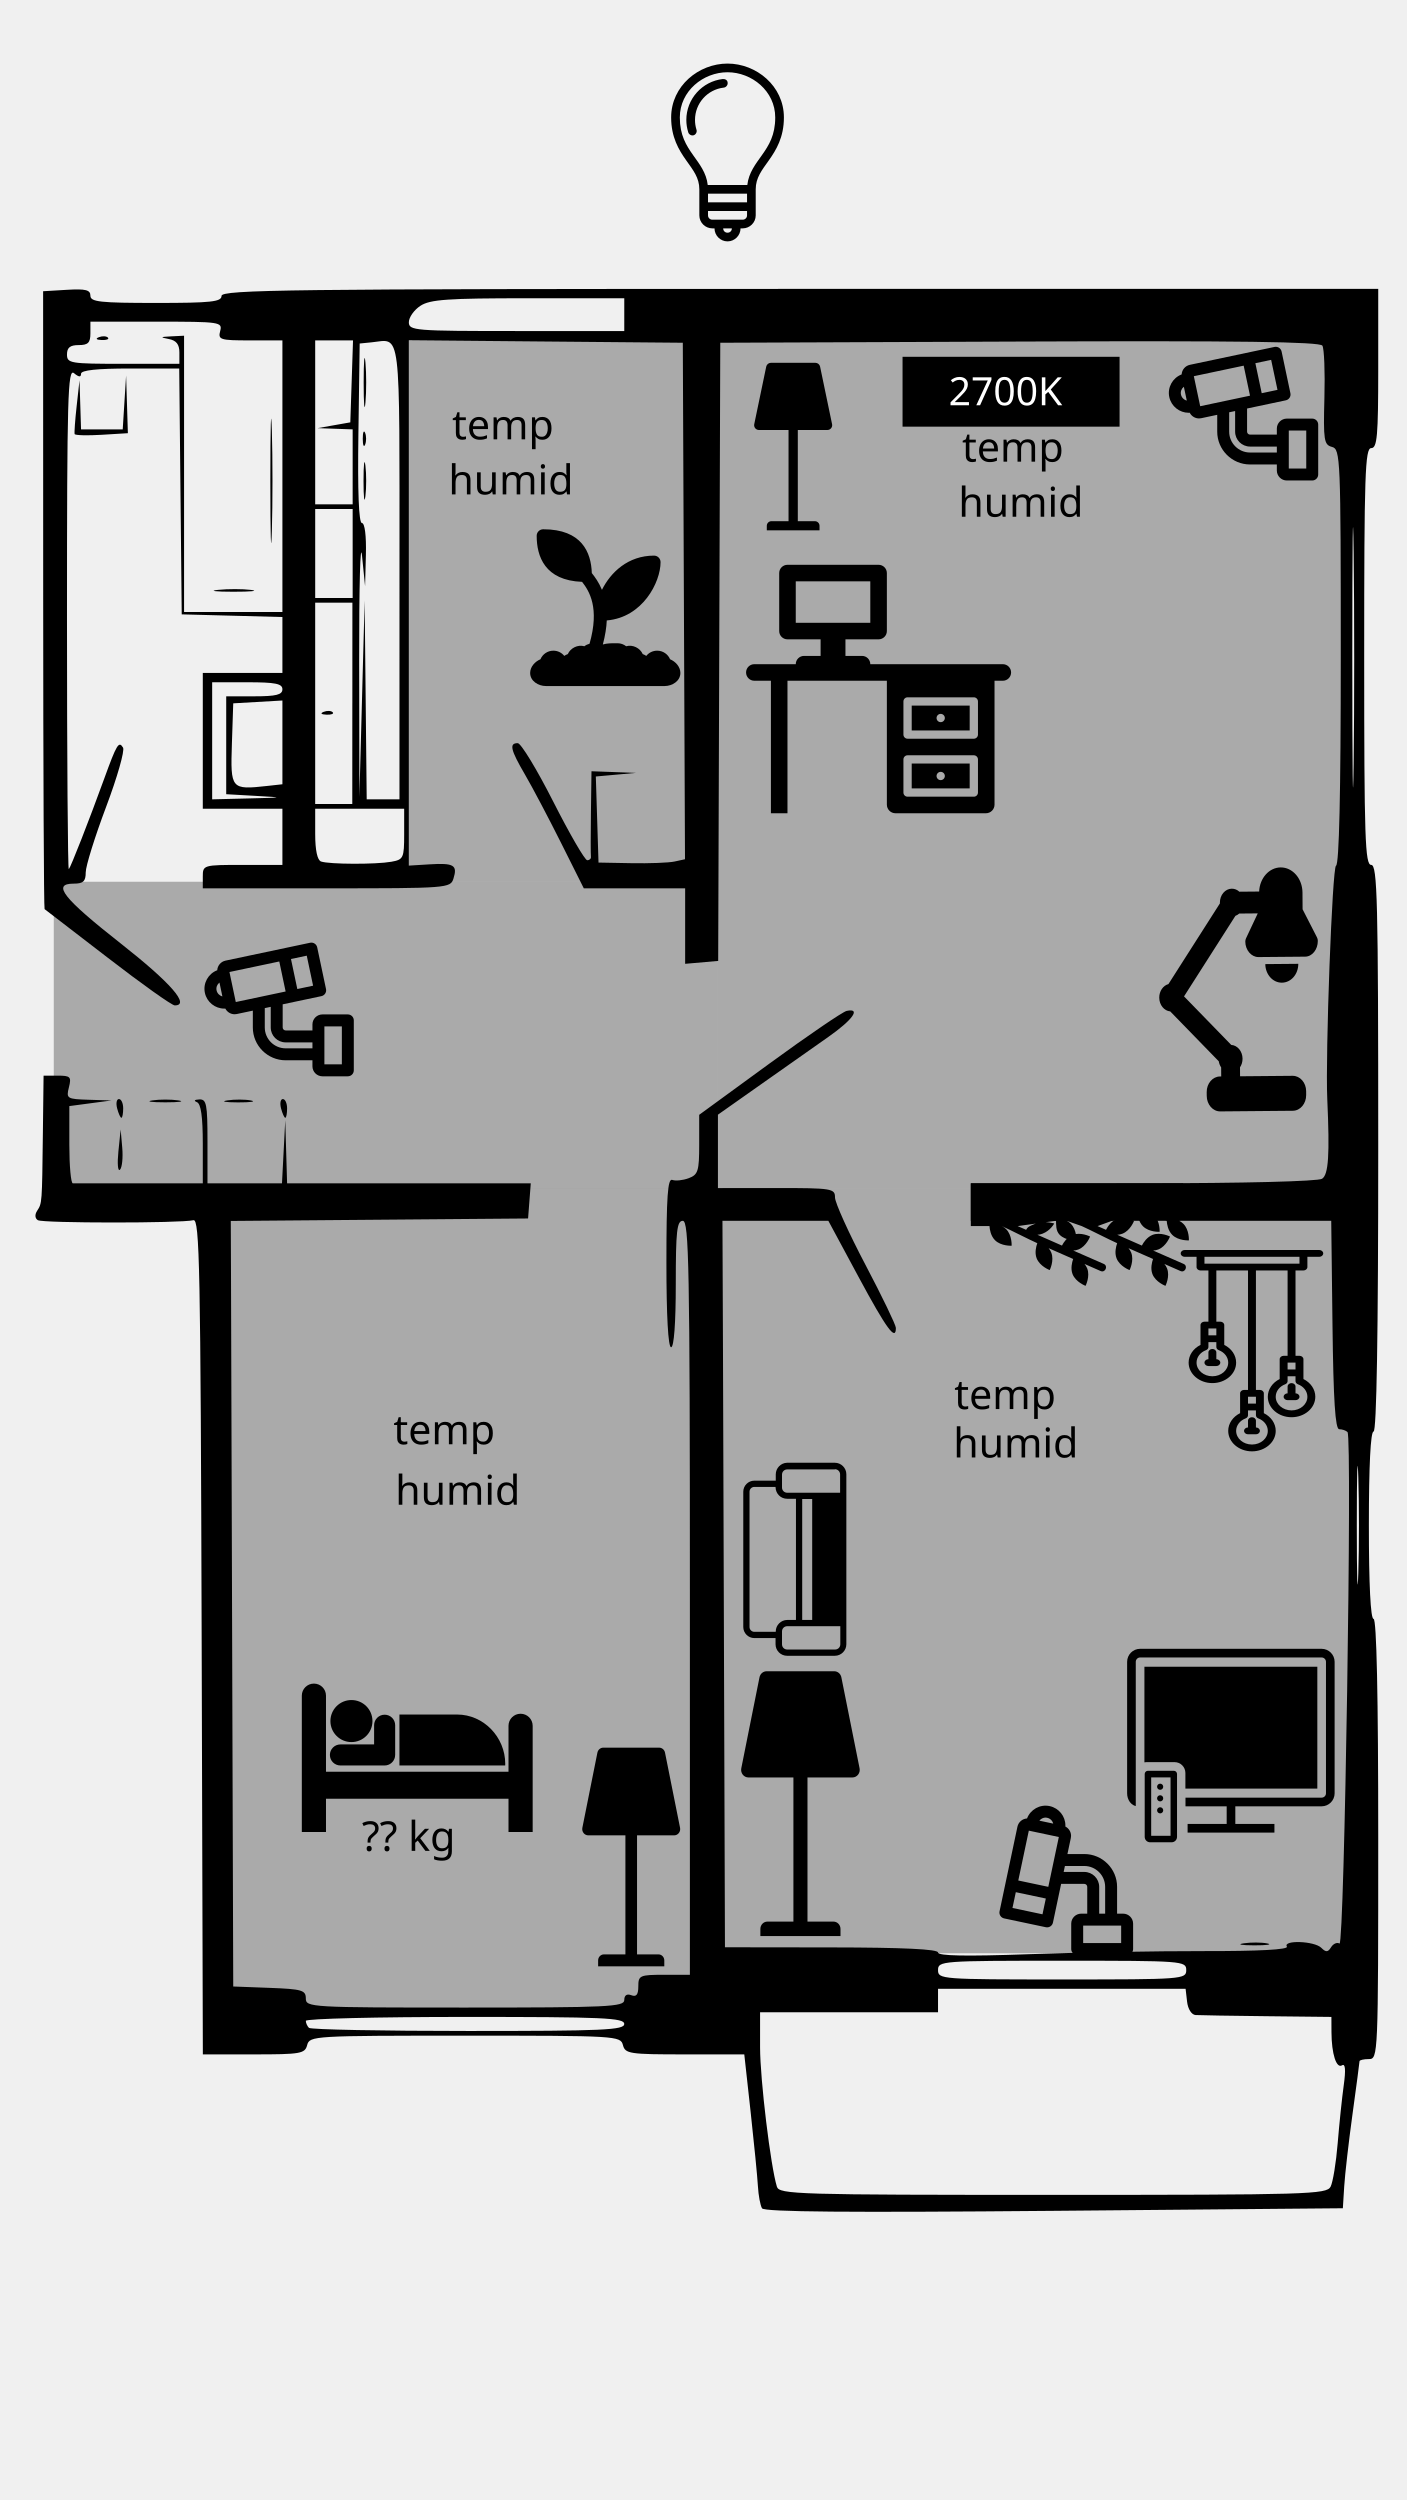
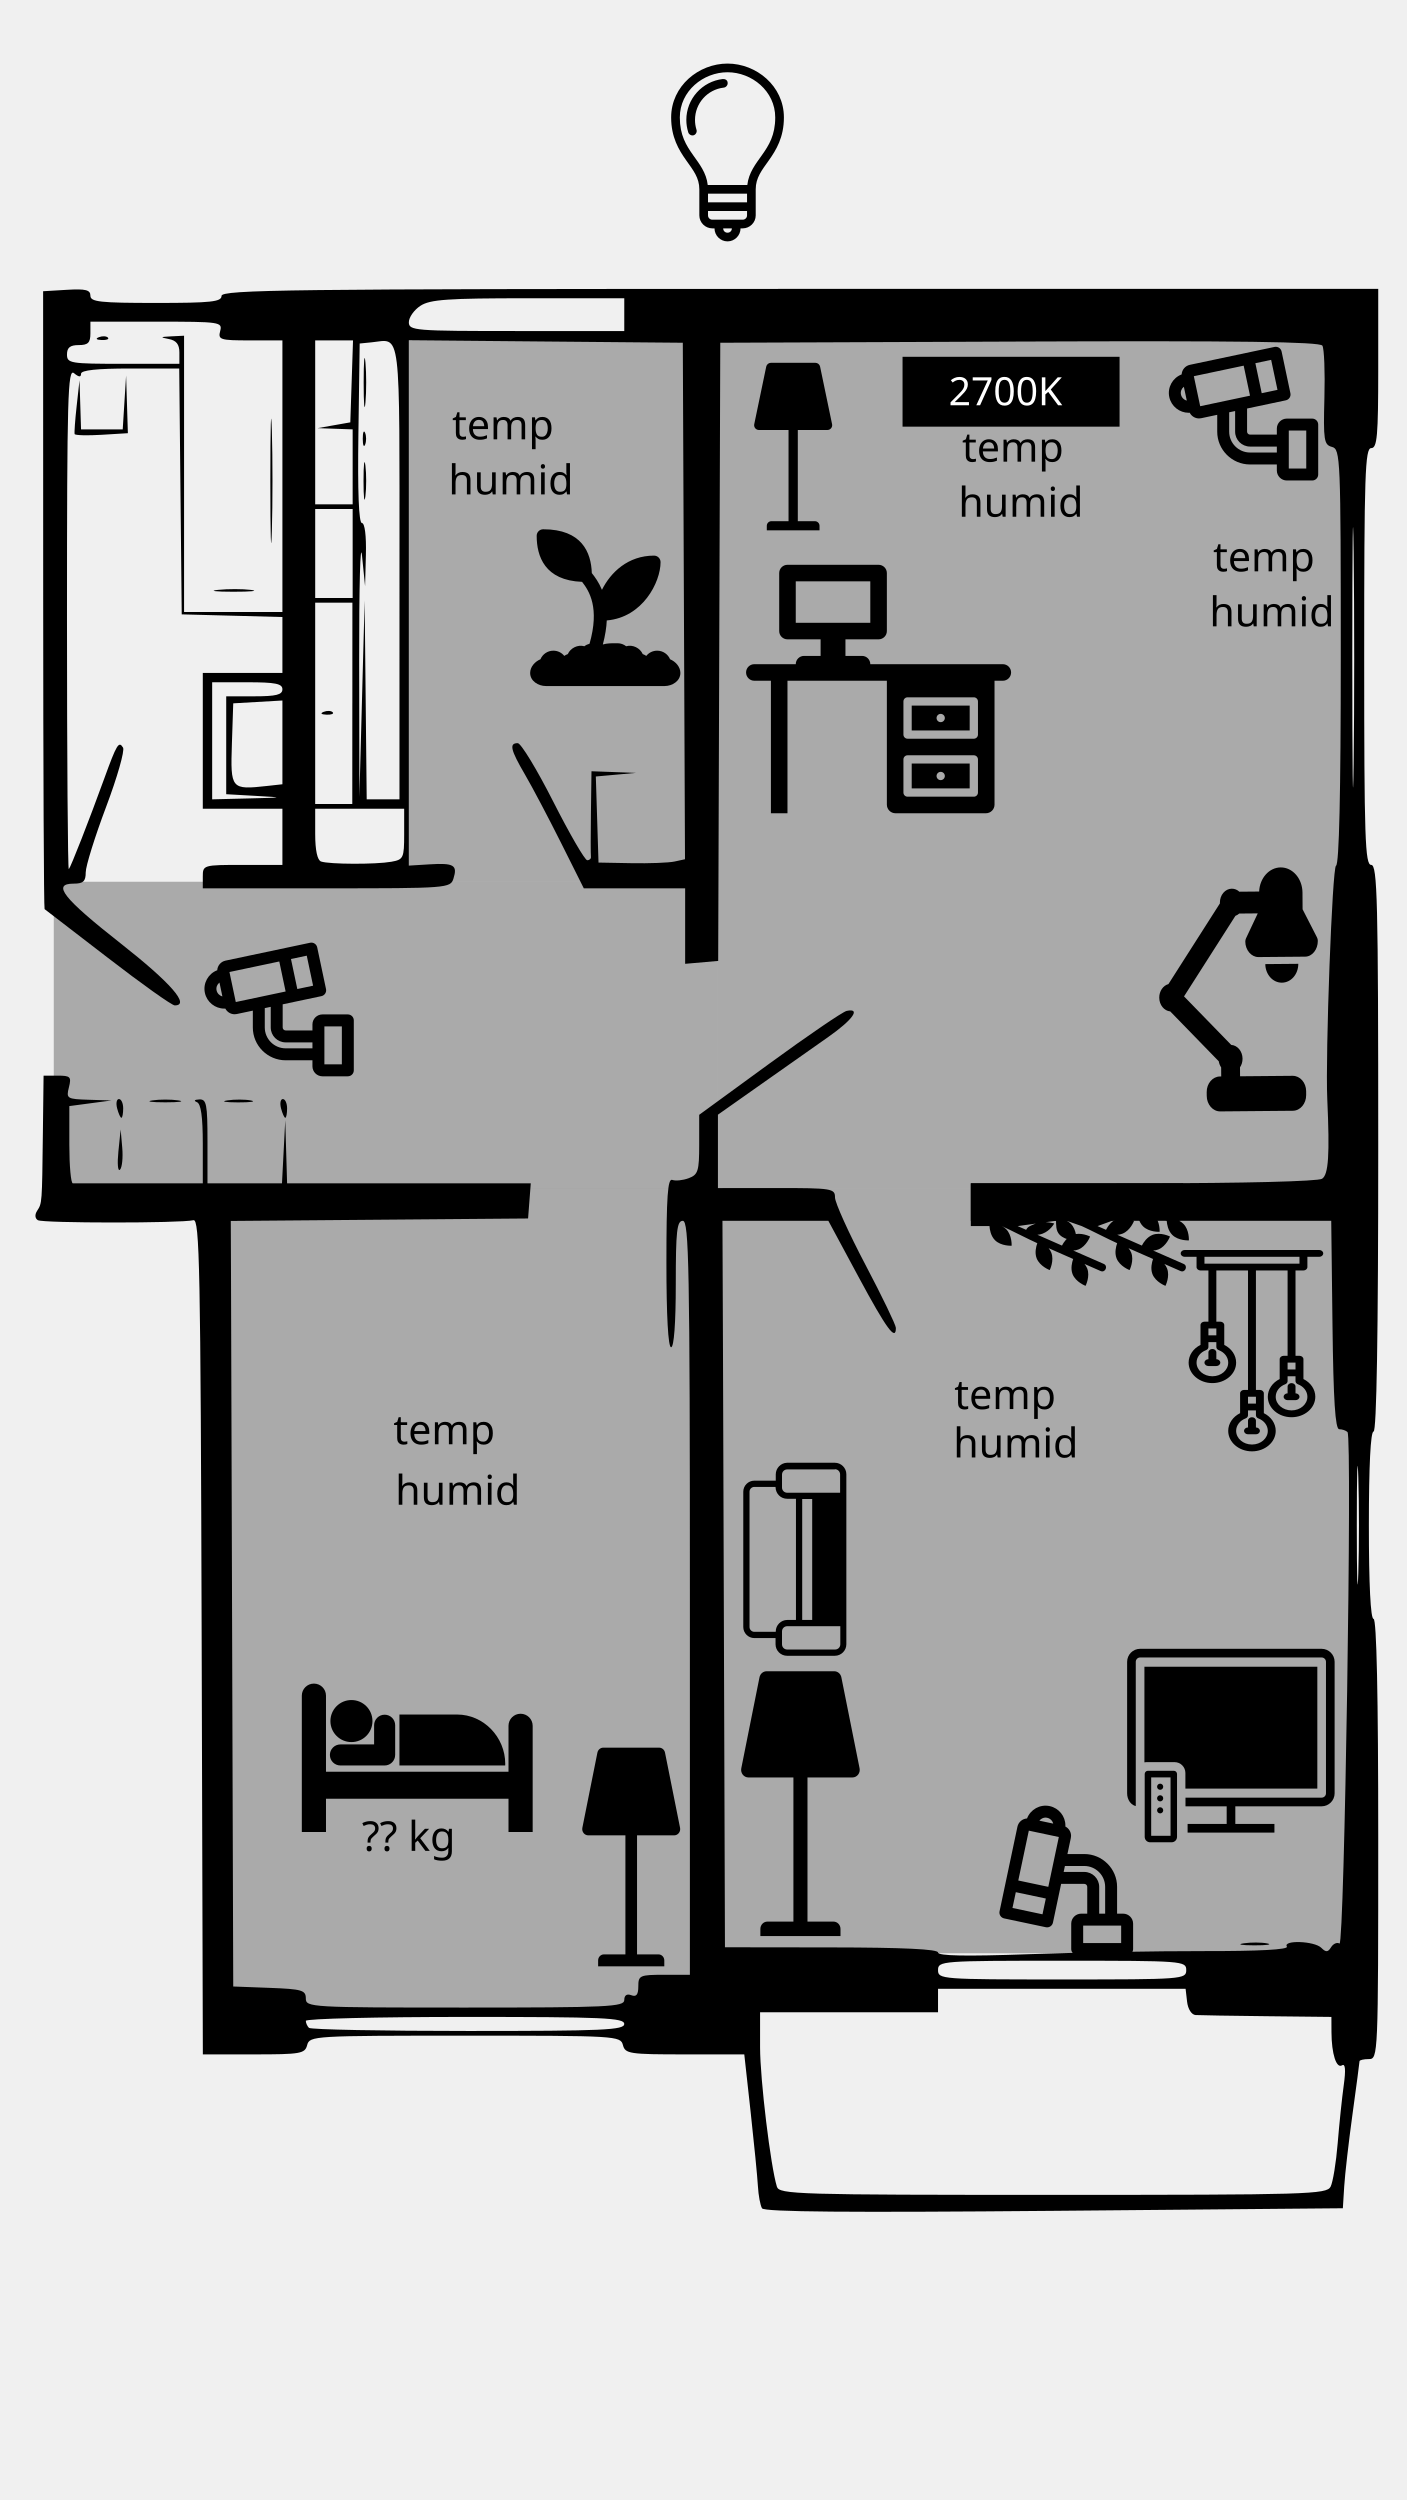
<svg xmlns="http://www.w3.org/2000/svg" xmlns:xlink="http://www.w3.org/1999/xlink" width="1440" height="2559" viewBox="0 0 1440 2559" version="1.1" id="svg8">
  <defs id="defs2">
    <linearGradient id="linearGradient4619">
      <stop style="stop-color:#000000;stop-opacity:1;" offset="0" id="stop4615" />
      <stop style="stop-color:#000000;stop-opacity:0;" offset="1" id="stop4617" />
    </linearGradient>
    <radialGradient xlink:href="#linearGradient4619" id="radialGradient4623" cx="1058.161" cy="-73.185" fx="1058.161" fy="-73.185" r="318.552" gradientTransform="matrix(1,0,0,1.175269,0,12.82711)" gradientUnits="userSpaceOnUse" />
    <style id="style3750" type="text/css">
   
    .str0 {stroke:black;stroke-width:13.331}
    .fil1 {fill:none}
    .fil0 {fill:black}
   
  </style>
  </defs>
  <g id="layer2">
    <rect id="light.living_room_panel" width="648.546" height="783.263" x="739.608" y="1216.09" style="opacity:0.291;fill:#000000;fill-opacity:1;stroke-width:1.032" ry="0" />
    <rect id="light.pc_room_panel_3" width="643.317" height="872.858" x="734.874" y="343.217" style="opacity:0.291;fill:#000000;fill-opacity:1;stroke-width:1.085" ry="0" />
    <rect id="light.hallway_panel" width="679.84" height="313.524" x="55.034" y="902.551" style="opacity:0.291;fill:#000000;fill-opacity:1;stroke-width:0.668" ry="0" />
    <rect id="light.bedroom_panel" width="469.825" height="845.397" x="236.288" y="1216.038" style="opacity:0.291;fill:#000000;fill-opacity:1;stroke-width:0.912" ry="0" />
    <rect id="light.kitchen_panel" width="282.655" height="554.282" x="418.5" y="348.302" style="opacity:0.291;fill:#000000;fill-opacity:1;stroke-width:0.573" ry="0" />
    <a id="light.hydro_2700k">
      <rect y="365.221" x="923.847" height="71.505" width="222.143" id="rect84" />
    </a>
    <a id="a3767" transform="translate(1.430103)">
      <text id="text88" y="414.798" x="969.61" style="font-style:normal;font-weight:normal;font-size:40px;line-height:1.25;font-family:sans-serif;letter-spacing:0px;word-spacing:0px;fill:#000000;fill-opacity:1;stroke:none" xml:space="preserve">
        <tspan style="fill:#ffffff" y="414.798" x="969.61" id="tspan86">2700K</tspan>
      </text>
    </a>
  </g>
  <g id="layer1" transform="translate(0,1697.2)">
    <path style="fill:#000000;stroke-width:4.794" d="m 780.024,563.232 c -1.772,-2.867 -3.674,-13.066 -4.225,-22.664 -0.551,-9.598 -3.915,-43.875 -7.475,-76.171 l -6.472,-58.721 H 700.987 c -56.834,0 -61.031,-0.634 -63.372,-9.587 -2.444,-9.344 -6.539,-9.587 -161.592,-9.587 -155.053,0 -159.148,0.243 -161.592,9.587 -2.313,8.846 -6.539,9.587 -54.651,9.587 h -52.144 l -1.225,-427.825 c -1.08,-377.476 -2.07,-427.615 -8.415,-426.045 -12.76,3.157 -154.142,3.118 -159.259,-0.036 -2.984,-1.845 -3.279,-5.651 -0.741,-9.587 5.101,-7.912 5.015,-6.749 5.896,-79.629 l 0.71,-58.723 h 14.472 c 13.043,0 14.175,1.183 11.464,11.984 -2.883,11.487 -2.042,12.014 20.281,12.704 l 23.289,0.719 -21.571,2.875 -21.571,2.875 v 39.547 c 0,21.751 1.618,39.547 3.595,39.547 1.977,0 32.716,0 68.308,0 h 64.713 v -40.346 c 0,-27.791 -1.864,-41.098 -5.992,-42.764 -3.579,-1.444 -2.615,-2.57 2.397,-2.796 7.396,-0.333 8.389,4.728 8.389,42.764 v 43.142 h 38.129 38.129 l 1.678,-32.356 1.678,-32.357 0.938,32.357 0.939,32.356 h 124.714 124.714 l -1.379,17.976 -1.379,17.976 -152.126,1.266 -152.126,1.266 1.227,391.806 1.227,391.806 37.15,1.4 c 33.212,1.252 37.15,2.395 37.15,10.785 0,9.134 4.363,9.386 162.981,9.386 146.499,0 162.981,-0.779 162.981,-7.703 0,-4.878 2.637,-6.691 7.19,-4.944 5.195,1.993 7.19,-0.525 7.19,-9.074 0,-11.148 1.527,-11.833 26.365,-11.833 h 26.365 V -61.688 c 0,-339.81 -0.859,-385.881 -7.19,-385.881 -6.036,0 -7.19,10.386 -7.19,64.713 0,39.946 -1.835,64.713 -4.794,64.713 -3.019,0 -4.794,-32.128 -4.794,-86.797 0,-67.457 1.335,-86.289 5.992,-84.517 3.296,1.254 10.845,0.476 16.777,-1.73 9.632,-3.58 10.785,-7.265 10.785,-34.447 v -30.438 l 71.829,-52.406 c 39.506,-28.823 75.098,-53.103 79.094,-53.956 14.926,-3.184 6.436,8.929 -18.587,26.519 -14.219,9.995 -45.496,32.017 -69.507,48.937 l -43.655,30.764 v 37.544 37.544 h 59.919 c 56.899,0 59.919,0.487 59.919,9.672 0,5.319 14.021,36.319 31.158,68.887 17.137,32.568 31.158,61.651 31.158,64.628 0,14.038 -9.611,0.913 -38.157,-52.112 l -30.966,-57.52 H 793.757 739.608 l 1.228,371.797 1.228,371.797 109.053,0.145 c 73.366,0.091 109.053,1.799 109.053,5.209 0,3.502 28.522,4.043 92.276,1.752 50.752,-1.825 131.75,-3.257 179.995,-3.183 56.377,0.091 86.677,-1.551 84.803,-4.585 -4.302,-6.961 28.181,-5.825 35.238,1.232 4.74,4.74 6.778,4.615 10.01,-0.614 2.232,-3.611 6.107,-5.3 8.611,-3.752 5.006,3.094 13.191,-518.596 8.214,-523.573 -1.598,-1.598 -5.423,-2.907 -8.499,-2.907 -4.054,0 -5.947,-29.327 -6.882,-106.657 l -1.29,-106.657 H 1178.187 993.727 v -19.174 -19.174 l 176.163,-0.072 c 102.573,-0.036 179.167,-1.971 183.353,-4.616 6.625,-4.185 7.942,-24.267 5.355,-81.594 -2.062,-45.685 5.123,-237.578 8.944,-238.851 3.208,-1.069 4.876,-74.282 4.876,-213.98 0,-203.869 -0.36,-212.449 -9.019,-214.713 -8.185,-2.14 -8.9,-6.795 -7.731,-50.285 0.708,-26.359 -0.223,-50.372 -2.071,-53.362 -2.461,-3.982 -85.358,-5.106 -309.842,-4.202 l -306.482,1.234 -1.069,316.374 -1.069,316.375 -16.908,1.488 -16.908,1.487 v -38.638 -38.638 h -51.875 -51.875 l -23.387,-46.737 c -12.863,-25.706 -29.426,-57.078 -36.806,-69.717 -14.824,-25.388 -16.383,-32.146 -7.414,-32.146 3.303,0 19.672,26.964 36.377,59.919 16.705,32.956 32.338,59.92 34.74,59.92 2.403,0 4.113,-1.618 3.801,-3.595 -0.312,-1.977 -0.312,-22.47 0,-45.539 l 0.567,-41.944 22.769,0.837 22.769,0.837 -20.549,1.844 -20.549,1.843 1.375,44.056 1.375,44.056 33.555,0.63 c 18.455,0.348 38.371,-0.417 44.258,-1.698 l 10.703,-2.328 -1.116,-264.345 -1.116,-264.345 -140.211,-1.27 -140.211,-1.27 v 268.873 268.874 l 21.415,-1.317 c 24.687,-1.518 28.608,0.846 24.238,14.612 -3.091,9.738 -5.834,9.948 -129.864,9.948 H 207.583 v -11.984 c 0,-11.843 0.48,-11.984 40.745,-11.984 h 40.745 v -28.761 -28.761 h -40.745 -40.745 v -69.507 -69.507 h 40.745 40.745 v -28.599 -28.599 l -51.531,-1.361 -51.531,-1.361 -1.277,-125.831 -1.277,-125.831 h -50.253 c -33.961,0 -50.253,1.745 -50.253,5.38 0,3.717 -2.222,3.536 -7.19,-0.587 -6.376,-5.292 -7.19,23.225 -7.19,251.873 0,141.813 0.833,256.942 1.85,255.844 2.089,-2.255 20.775,-50.022 36.287,-92.76 12.801,-35.267 14.9,-38.729 19.235,-31.716 1.895,3.065 -5.925,30.437 -17.377,60.826 -11.452,30.389 -20.821,60.467 -20.821,66.841 0,9.255 -2.485,11.589 -12.335,11.589 -22.562,0 -10.904,14.809 48.29,61.344 51.141,40.204 71.268,63.289 55.179,63.289 -2.973,0 -33.861,-21.983 -68.641,-48.852 -34.78,-26.868 -63.851,-49.233 -64.602,-49.7 -0.75,-0.466 -1.393,-142.962 -1.429,-316.657 l -0.072,-315.809 24.199,-1.449 c 19.299,-1.156 24.199,0.055 24.199,5.992 0,6.371 9.648,7.441 67.11,7.441 56.457,0 67.11,-1.141 67.11,-7.19 0,-6.353 68.974,-7.19 592.004,-7.19 h 592.004 v 81.491 c 0,69.24 -1.082,81.49 -7.19,81.49 -6.284,0 -7.19,26.897 -7.19,213.313 0,186.416 0.906,213.313 7.19,213.313 6.312,0 7.19,35.419 7.19,290.01 0,190.144 -1.651,290.01 -4.793,290.01 -3.036,0 -4.793,35.153 -4.793,95.871 0,60.718 1.757,95.871 4.793,95.871 3.128,0 4.793,78.295 4.793,225.297 0,222.101 -0.145,225.297 -9.587,225.297 -5.273,0 -9.587,1.004 -9.587,2.232 0,1.228 -3.21,25.495 -7.132,53.927 -3.923,28.433 -7.756,61.783 -8.518,74.113 l -1.386,22.417 -295.655,2.644 c -210.453,1.882 -296.583,1.141 -298.877,-2.57 z m 581.979,-22.139 c 2.367,-4.614 5.625,-24.567 7.241,-44.34 1.616,-19.773 4.409,-46.535 6.207,-59.47 2.206,-15.872 1.641,-22.513 -1.734,-20.427 -5.835,3.606 -10.728,-11.745 -10.821,-33.95 l -0.073,-15.579 -65.911,-0.73 c -36.251,-0.402 -69.147,-0.94 -73.102,-1.198 -4.126,-0.268 -7.837,-6.086 -8.707,-13.651 l -1.516,-13.182 H 1086.876 960.165 v 11.984 11.984 h -91.078 -91.077 v 35.983 c 0,32.574 10.769,121.724 17.224,142.577 2.434,7.864 20.111,8.389 282.527,8.389 261.766,0 280.211,-0.544 284.235,-8.389 z M 639.004,374.517 c 0,-6.25 -21.305,-7.19 -162.981,-7.19 -89.639,0 -162.981,1.797 -162.981,3.995 0,2.197 1.439,5.433 3.196,7.19 1.757,1.757 75.099,3.196 162.981,3.196 138.835,0 159.785,-0.942 159.785,-7.19 z M 1214.23,319.391 c 0,-9.346 -3.196,-9.587 -127.029,-9.587 -123.833,0 -127.029,0.241 -127.029,9.587 0,9.346 3.196,9.587 127.029,9.587 123.834,0 127.029,-0.241 127.029,-9.587 z m 176.143,-504.521 c -0.855,-27.024 -1.553,-4.913 -1.553,49.134 0,54.047 0.699,76.158 1.553,49.134 0.855,-27.024 0.855,-71.244 0,-98.268 z M 400.524,-815.096 c 12.471,-2.22 13.182,-3.749 13.182,-28.33 v -25.984 h -45.539 -45.539 v 25.965 c 0,16.45 2.196,26.739 5.992,28.077 8.321,2.933 55.943,3.113 71.903,0.272 z M 1385.596,-1131.53 c -0.761,-60.159 -1.384,-12.311 -1.386,106.329 -10e-4,118.641 0.621,167.862 1.384,109.381 0.763,-58.481 0.763,-155.551 0,-215.71 z m -1024.931,154.265 0.054,-103.061 h -19.049 -19.049 v 103.061 103.062 h 18.987 18.987 l 0.054,-103.062 z m -29.348,8.709 c 3.46,-1.384 7.595,-1.214 9.188,0.379 1.593,1.592 -1.237,2.726 -6.291,2.518 -5.584,-0.23 -6.72,-1.366 -2.896,-2.896 z m -69.806,86.01 -29.96,-1.701 v -50.104 -50.104 h 28.761 c 22.37,0 28.761,-1.598 28.761,-7.191 0,-5.752 -7.19,-7.19 -35.952,-7.19 h -35.952 v 59.92 59.919 l 37.15,-0.924 c 36.713,-0.913 36.797,-0.944 7.19,-2.626 z m 147.402,-228.615 c 0,-255.937 2.106,-238.683 -28.761,-235.612 l -11.984,1.192 -1.303,91.882 c -0.853,60.203 0.386,91.882 3.595,91.882 2.932,0 4.565,12.985 4.07,32.356 l -0.828,32.357 -3.139,-31.158 c -1.727,-17.137 -3.038,31.398 -2.915,107.855 l 0.223,139.013 2.691,-100.665 2.691,-100.665 1.051,101.863 1.051,101.863 h 16.777 16.777 z m -36.814,-93.797 c 0,-17.137 0.87,-24.148 1.933,-15.579 1.063,8.569 1.063,22.59 0,31.158 -1.063,8.568 -1.933,1.558 -1.933,-15.579 z m -0.777,-43.142 c 0,-6.591 1.087,-9.287 2.418,-5.992 1.33,3.296 1.33,8.688 0,11.984 -1.33,3.296 -2.418,0.6 -2.418,-5.992 z m 0.919,-57.523 c 0,-22.41 0.826,-31.578 1.835,-20.373 1.009,11.205 1.009,29.54 0,40.745 -1.009,11.205 -1.835,2.037 -1.835,-20.373 z m -83.165,368.329 v -42.868 l -25.166,1.449 -25.166,1.449 -1.381,41.587 c -1.536,46.29 -0.881,47.068 36.133,42.975 l 15.579,-1.723 z m 0,-272.458 v -139.013 h -33.106 c -30.746,0 -32.927,-0.683 -30.599,-9.587 2.42,-9.253 0.145,-9.587 -65.162,-9.587 H 92.539 v 11.984 c 0,9.587 -2.397,11.984 -11.984,11.984 -8.788,0 -11.984,2.557 -11.984,9.587 0,9.054 3.196,9.587 57.523,9.587 h 57.523 v -11.65 c 0,-8.271 -3.129,-12.253 -10.785,-13.728 -9.247,-1.781 -8.906,-2.171 2.397,-2.73 l 13.182,-0.652 v 141.41 141.41 h 50.332 50.332 z m -65.804,116.34 c 9.946,-1.038 25.045,-1.02 33.555,0.036 8.51,1.058 0.373,1.908 -18.083,1.887 -18.455,-0.016 -25.418,-0.888 -15.472,-1.925 z m 53.46,-111.547 c 0,-56.684 0.694,-79.873 1.54,-51.531 0.848,28.342 0.848,74.719 0,103.061 -0.848,28.342 -1.54,5.153 -1.54,-51.531 z m -175.503,-147.081 c 3.46,-1.384 7.595,-1.214 9.188,0.379 1.593,1.593 -1.239,2.726 -6.292,2.518 -5.584,-0.23 -6.72,-1.366 -2.896,-2.896 z m 259.751,221.381 v -45.539 h -19.174 -19.174 v 45.539 45.539 h 19.174 19.174 z m 0,-88.681 v -38.349 l -17.976,-0.63 -17.976,-0.63 16.777,-2.964 16.777,-2.964 1.384,-41.944 1.384,-41.944 h -19.361 -19.361 v 83.887 83.887 h 19.174 19.174 z m 278.026,-155.79 v -16.777 h -98.437 c -82.542,0 -100.344,1.25 -110.252,7.742 -6.499,4.258 -11.815,11.808 -11.815,16.777 0,8.59 5.438,9.036 110.252,9.036 H 639.004 Z M 1273.018,291.984 c 7.287,-1.102 18.072,-1.073 23.968,0.072 5.896,1.138 -0.073,2.039 -13.248,2.003 -13.182,-0.036 -18.006,-0.968 -10.72,-2.069 z m -1151.835,-810.489 2.312,-22.547 1.627,18.607 c 0.895,10.234 -0.145,20.38 -2.312,22.547 -2.166,2.166 -2.899,-6.207 -1.627,-18.607 z m -1.27,-44.118 c -1.379,-5.273 -0.553,-9.587 1.838,-9.587 2.39,0 4.345,4.314 4.345,9.587 0,5.273 -0.826,9.587 -1.838,9.587 -1.011,0 -2.966,-4.314 -4.345,-9.587 z m 167.774,0 c -1.379,-5.273 -0.553,-9.587 1.838,-9.587 2.39,0 4.345,4.314 4.345,9.587 0,5.273 -0.826,9.587 -1.838,9.587 -1.011,0 -2.966,-4.314 -4.345,-9.587 z m -131.632,-8.227 c 7.25,-1.098 19.114,-1.098 26.365,0 7.25,1.098 1.319,1.997 -13.182,1.997 -14.5,0 -20.432,-0.899 -13.182,-1.997 z m 76.763,-0.005 c 7.286,-1.102 18.072,-1.073 23.968,0.072 5.896,1.138 -0.072,2.039 -13.248,2.003 -13.182,-0.036 -18.006,-0.967 -10.72,-2.069 z M 76.397,-1252.894 c -0.458,-1.319 0.478,-14.261 2.08,-28.761 l 2.913,-26.364 0.781,25.166 0.781,25.166 h 21.332 21.332 l 1.73,-27.563 1.73,-27.563 0.906,29.516 0.906,29.516 -26.829,1.641 c -14.756,0.904 -27.204,0.564 -27.662,-0.755 z" id="path3702" />
    <g id="light.living_room_sofa" data-name="Ebene 2" transform="matrix(2.058781,0,0,2.141366,758.607,13.48897)">
      <g id="g3794">
        <path id="path3792" d="M 33,50.77 H 55.35 A 3.63,3.63 0 0 0 58.9,46.4 L 49.84,2.89 A 3.64,3.64 0 0 0 46.29,0 H 12.7 A 3.64,3.64 0 0 0 9.14,2.89 L 0.08,46.4 a 3.63,3.63 0 0 0 3.55,4.37 H 26 v 68.9 H 13.07 a 3.5,3.5 0 0 0 -3.5,3.5 v 3.43 h 39.84 v -3.43 a 3.5,3.5 0 0 0 -3.5,-3.5 H 33 Z" />
      </g>
    </g>
    <g transform="matrix(1.700234,0,0,1.768436,595.9645,91.6873)" data-name="Ebene 2" id="light.bedroom_corner">
      <g id="g3811">
        <path d="M 33,50.77 H 55.35 A 3.63,3.63 0 0 0 58.9,46.4 L 49.84,2.89 A 3.64,3.64 0 0 0 46.29,0 H 12.7 A 3.64,3.64 0 0 0 9.14,2.89 L 0.08,46.4 a 3.63,3.63 0 0 0 3.55,4.37 H 26 v 68.9 H 13.07 a 3.5,3.5 0 0 0 -3.5,3.5 v 3.43 h 39.84 v -3.43 a 3.5,3.5 0 0 0 -3.5,-3.5 H 33 Z" id="path3809" />
      </g>
    </g>
    <g id="light.tradfri_bulb_e27_ws_opal_980lm_4" transform="matrix(0.4824168,-0.00427119,0.00368626,0.5589637,1140.441,-826.3585)">
      <path id="path3815" d="m 430.866,168.246 c 0,-2.213 -0.587,-4.386 -1.702,-6.297 L 399,110.227 V 79.582 c 0,-25.578 -20.635,-46.387 -46,-46.387 -24.505,0 -44.591,19.424 -45.925,43.805 h -42.019 c -4.369,-3.536 -9.93,-5.658 -15.988,-5.658 -14.047,0 -25.435,11.389 -25.435,25.436 0,0.435 0.011,0.867 0.033,1.297 l -110.34,146.926 c -11.28,2.604 -19.692,12.706 -19.692,24.776 0,13.273 10.169,24.167 23.141,25.328 l 102.256,92.123 c 0.734,4.158 2.477,7.967 4.97,11.166 V 415 h -2.552 C 205.762,415 193,427.674 193,443.252 v 7.104 C 193,466.15 205.762,479 221.448,479 H 375.552 C 391.238,479 404,466.15 404,450.355 v -7.104 C 404,427.674 391.238,415 375.552,415 H 264 v -16.431 c 3.442,-4.339 5.504,-9.823 5.504,-15.792 0,-13.506 -10.528,-24.548 -23.825,-25.379 L 146.227,267.8 256.363,121.146 c 2.974,-0.89 5.719,-2.307 8.126,-4.146 h 39.325 l -25.26,45.515 c -1.03,1.855 -1.57,3.943 -1.57,6.065 0,15.405 12.689,28.42 27.708,28.42 h 99.116 c 14.92,0 27.058,-12.899 27.058,-28.754 z" />
      <path id="path3817" d="m 389.126,210 c 0,0 0.001,-0.042 0.002,-0.091 -10e-4,0.03 -0.003,0.061 -0.002,0.091 z" />
      <path id="path3819" d="m 389.128,209.909 c 0,-0.056 0.004,-0.11 0.004,-0.166 0,-0.053 -0.003,0.072 -0.004,0.166 z" />
      <path id="path3821" d="m 319,209.617 c 0,-0.041 0,-0.062 0,-0.041 0,0.014 0,0.028 0,0.041 z" />
      <path id="path3823" d="m 319.077,210 h 0.005 c -10e-4,-0.128 -0.01,-0.255 -0.01,-0.383 0.002,0.112 0.005,0.383 0.005,0.383 z" />
      <path id="path3825" d="m 354.102,244.273 c 19.261,0 34.885,-15.049 35.023,-34.273 h -70.043 c 0.228,19.146 15.815,34.273 35.02,34.273 z" />
    </g>
    <g id="light.pc_room_monitors_2" data-name="Ebene 2" transform="matrix(1.354665,0,0,1.354665,771.9275,-1325.83)">
      <g id="g3863">
        <path id="path3861" d="M 33,50.77 H 55.35 A 3.63,3.63 0 0 0 58.9,46.4 L 49.84,2.89 A 3.64,3.64 0 0 0 46.29,0 H 12.7 A 3.64,3.64 0 0 0 9.14,2.89 L 0.08,46.4 a 3.63,3.63 0 0 0 3.55,4.37 H 26 v 68.9 H 13.07 a 3.5,3.5 0 0 0 -3.5,3.5 v 3.43 h 39.84 v -3.43 a 3.5,3.5 0 0 0 -3.5,-3.5 H 33 Z" />
      </g>
    </g>
    <g id="light.desk_leds" transform="matrix(8.477431,0,0,8.477431,763.6756,-1119.072)">
      <path id="path3878" d="M 31,12 H 15 c 0,-0.553 -0.448,-1 -1,-1 H 12 V 9 h 4 c 0.552,0 1,-0.447 1,-1 V 1 C 17,0.447 16.552,0 16,0 H 5 C 4.448,0 4,0.447 4,1 v 7 c 0,0.553 0.448,1 1,1 h 4 v 2 H 7 C 6.448,11 6,11.447 6,12 H 1 c -0.553,0 -1,0.447 -1,1 0,0.553 0.447,1 1,1 H 3 V 30 H 5 V 14 H 17 V 28.959 C 17,29.534 17.467,30 18.041,30 H 28.959 C 29.533,30 30,29.534 30,28.959 V 14 h 1 c 0.553,0 1,-0.447 1,-1 0,-0.553 -0.447,-1 -1,-1 z M 6,2 h 9 V 7 H 6 Z m 22,25.5 c 0,0.276 -0.225,0.5 -0.5,0.5 h -8 C 19.225,28 19,27.776 19,27.5 v -4 C 19,23.224 19.225,23 19.5,23 h 8 c 0.275,0 0.5,0.224 0.5,0.5 z m 0,-7 c 0,0.276 -0.225,0.5 -0.5,0.5 h -8 C 19.225,21 19,20.776 19,20.5 v -4 C 19,16.224 19.225,16 19.5,16 h 8 c 0.275,0 0.5,0.224 0.5,0.5 z" />
      <path id="path3880" d="m 20,27 h 7 v -3 h -7 z m 3.5,-2 C 23.775,25 24,25.224 24,25.5 24,25.776 23.775,26 23.5,26 23.225,26 23,25.776 23,25.5 23,25.224 23.225,25 23.5,25 Z" />
      <path id="path3882" d="m 20,20 h 7 v -3 h -7 z m 3.5,-2 C 23.775,18 24,18.224 24,18.5 24,18.776 23.775,19 23.5,19 23.225,19 23,18.776 23,18.5 23,18.224 23.225,18 23.5,18 Z" />
    </g>
    <text xml:space="preserve" style="font-style:normal;font-weight:normal;font-size:105.112px;line-height:1.25;font-family:sans-serif;letter-spacing:0px;word-spacing:0px;fill:#000000;fill-opacity:1;stroke:none;stroke-width:2.628" x="976.785" y="-254.86" id="sensor.living_room_temperature">
      <tspan id="tspan3898" x="976.785" y="-254.86" style="font-size:42.045px;stroke-width:2.628">temp</tspan>
    </text>
    <text xml:space="preserve" style="font-style:normal;font-weight:normal;font-size:42.045px;line-height:1.25;font-family:sans-serif;letter-spacing:0px;word-spacing:0px;fill:#000000;fill-opacity:1;stroke:none;stroke-width:2.628" x="975.802" y="-205.314" id="sensor.living_room_humidity">
      <tspan id="tspan3902" x="975.802" y="-205.314" style="stroke-width:2.628">humid</tspan>
    </text>
    <text id="sensor.bedroom_temperature" y="-218.87" x="402.69" style="font-style:normal;font-weight:normal;font-size:105.112px;line-height:1.25;font-family:sans-serif;letter-spacing:0px;word-spacing:0px;fill:#000000;fill-opacity:1;stroke:none;stroke-width:2.628" xml:space="preserve">
      <tspan style="font-size:42.045px;stroke-width:2.628" y="-218.87" x="402.69" id="tspan3906">temp</tspan>
    </text>
    <text id="sensor.bedroom_humidity" y="-156.928" x="404.567" style="font-style:normal;font-weight:normal;font-size:42.045px;line-height:1.25;font-family:sans-serif;letter-spacing:0px;word-spacing:0px;fill:#000000;fill-opacity:1;stroke:none;stroke-width:2.628" xml:space="preserve">
      <tspan y="-156.928" x="404.567" id="tspan3910" style="stroke-width:2.628">humid</tspan>
    </text>
    <g id="light.bed_leds" transform="matrix(2.627803,0,0,2.627803,295.701,-29.29233)">
      <path id="path3914" d="m 24.364,43.872 c 4.527,0 8.192,-3.668 8.192,-8.188 0,-4.524 -3.665,-8.189 -8.192,-8.189 -4.521,0 -8.186,3.665 -8.186,8.189 10e-4,4.52 3.666,8.188 8.186,8.188 z" />
      <path id="path3916" d="m 20.075,52.985 h 17.218 c 1.98,0 3.633,-1.406 4.018,-3.277 0.057,-0.275 0.091,-0.563 0.091,-0.856 V 37.308 c 0,-2.265 -1.837,-4.102 -4.103,-4.102 -2.265,0 -4.102,1.837 -4.102,4.102 v 7.477 H 20.075 c -2.266,0 -4.1,1.837 -4.1,4.103 0.001,2.263 1.835,4.097 4.1,4.097 z" />
      <path id="path3918" d="M 84.276,52.329 C 84.276,41.981 75.891,33.14 65.544,33.14 h -22.48 v 19.846 h 41.194 c 0.013,-0.219 0.018,-0.435 0.018,-0.657 z" />
      <path id="path3920" d="m 90.25,32.834 c -2.6,0 -4.705,2.108 -4.705,4.708 V 55.416 H 14.454 V 25.798 c 0,-2.603 -2.105,-4.708 -4.708,-4.708 -2.6,0 -4.708,2.105 -4.708,4.708 V 78.91 h 9.416 V 65.947 H 85.545 V 78.91 h 9.417 V 37.542 c 0,-2.6 -2.112,-4.708 -4.712,-4.708 z" />
    </g>
    <g id="group.non_automatic_lights" transform="matrix(2.219512,0,0,2.219512,633.7201,-3765.879)">
      <path id="path3937" overflow="visible" display="inline" visibility="visible" marker="none" d="m 50,961.362 c -13.23,0 -26,10.285 -26,24.844 0,9.181 3.574,15.016 6.875,19.688 3.301,4.672 6.125,8.104 6.125,13.469 v 12 c 0,3.394 2.814,6 6,6 h 1 c 0,3.289 2.711,6 6,6 3.289,0 6,-2.711 6,-6 h 1 c 3.186,0 6,-2.606 6,-6 v -12 c 0,-5.365 2.824,-8.797 6.125,-13.469 C 72.426,1001.222 76,995.387 76,986.206 76,971.647 63.23,961.362 50,961.362 Z m 0,4 c 11.161,0 22,8.638 22,20.844 0,8.183 -2.926,12.849 -6.125,17.375 -2.872,4.064 -6.115,8.087 -6.75,13.781 h -18.25 c -0.635,-5.694 -3.878,-9.717 -6.75,-13.781 C 30.926,999.055 28,994.389 28,986.206 28,974 38.839,965.362 50,965.362 Z m -2.219,3.125 C 38.339,969.588 31,977.645 31,987.362 c 0,1.942 0.301,3.797 0.844,5.562 0.224,1.085 1.471,1.822 2.531,1.5 1.06,-0.322 1.698,-1.63 1.281,-2.656 C 35.228,990.374 35,988.898 35,987.362 c 0,-7.713 5.759,-14.036 13.219,-14.906 1.047,-0.082 1.925,-1.109 1.844,-2.156 -0.033,-1.378 -1.202,-1.889 -2.281,-1.812 z M 41,1021.362 h 18 v 4 H 41 Z m 0,8 h 18 v 2 c 0,1.202 -0.965,2 -2,2 H 43 c -1.035,0 -2,-0.798 -2,-2 z m 7,8 h 4 c 0,1.143 -0.857,2 -2,2 -1.143,0 -2,-0.857 -2,-2 z" style="color:#000000;text-indent:0;text-transform:none;direction:ltr;baseline-shift:baseline;display:inline;overflow:visible;visibility:visible;fill:#000000;fill-opacity:1;enable-background:accumulate" />
    </g>
    <g id="light.living_room_dinner_table" transform="matrix(4.052249,0,0,3.493312,1208.575,-417.7)">
      <path id="path79" d="M 35,0 H 31 5 1 C 0.45,0 0,0.45 0,1 0,1.55 0.45,2 1,2 H 4 V 5 C 4,5.55 4.45,6 5,6 H 7 V 21 H 6 c -0.55,0 -1,0.45 -1,1 v 4 1.81 C 3.16,28.87 2,30.84 2,33 c 0,3.31 2.69,6 6,6 3.31,0 6,-2.69 6,-6 0,-2.16 -1.16,-4.13 -3,-5.19 V 26 22 c 0,-0.55 -0.45,-1 -1,-1 H 9 V 6 h 8 v 35 h -1 c -0.55,0 -1,0.45 -1,1 v 4 1.81 c -1.84,1.06 -3,3.04 -3,5.19 0,3.31 2.69,6 6,6 3.31,0 6,-2.69 6,-6 0,-2.16 -1.16,-4.13 -3,-5.19 V 46 42 c 0,-0.55 -0.45,-1 -1,-1 H 19 V 6 h 8 v 25 h -1 c -0.55,0 -1,0.45 -1,1 v 4 1.81 c -1.84,1.06 -3,3.04 -3,5.19 0,3.31 2.69,6 6,6 3.31,0 6,-2.69 6,-6 0,-2.16 -1.16,-4.13 -3,-5.19 V 36 32 c 0,-0.55 -0.45,-1 -1,-1 H 29 V 6 h 2 c 0.55,0 1,-0.45 1,-1 V 2 h 3 C 35.55,2 36,1.55 36,1 36,0.45 35.55,0 35,0 Z M 7,23 h 2 v 2 H 7 Z m 5,10 c 0,2.21 -1.79,4 -4,4 C 5.79,37 4,35.21 4,33 4,31.41 4.94,29.98 6.4,29.34 6.76,29.18 7,28.82 7,28.42 V 27 h 2 v 1.42 c 0,0.4 0.24,0.76 0.6,0.92 1.46,0.64 2.4,2.07 2.4,3.66 z m 5,10 h 2 v 2 h -2 z m 5,10 c 0,2.21 -1.79,4 -4,4 -2.21,0 -4,-1.79 -4,-4 0,-1.59 0.94,-3.02 2.4,-3.66 0.36,-0.16 0.6,-0.52 0.6,-0.92 V 47 h 2 v 1.42 c 0,0.4 0.24,0.76 0.6,0.92 1.46,0.64 2.4,2.07 2.4,3.66 z m 5,-20 h 2 v 2 h -2 z m 5,10 c 0,2.21 -1.79,4 -4,4 -2.21,0 -4,-1.79 -4,-4 0,-1.59 0.94,-3.02 2.4,-3.66 0.36,-0.16 0.6,-0.52 0.6,-0.92 V 37 h 2 v 1.42 c 0,0.4 0.24,0.76 0.6,0.92 1.46,0.64 2.4,2.07 2.4,3.66 z M 30,4 H 6 V 2 h 24 z" />
      <path id="path81" d="M 9,32 V 30 C 9,29.45 8.55,29 8,29 7.45,29 7,29.45 7,30 v 2 c -0.55,0 -1,0.45 -1,1 0,0.55 0.45,1 1,1 h 2 c 0.55,0 1,-0.45 1,-1 0,-0.55 -0.45,-1 -1,-1 z" />
      <path id="path83" d="m 29,42 v -2 c 0,-0.55 -0.45,-1 -1,-1 -0.55,0 -1,0.45 -1,1 v 2 c -0.55,0 -1,0.45 -1,1 0,0.55 0.45,1 1,1 h 2 c 0.55,0 1,-0.45 1,-1 0,-0.55 -0.45,-1 -1,-1 z" />
      <path id="path85" d="m 19,52 v -2 c 0,-0.55 -0.45,-1 -1,-1 -0.55,0 -1,0.45 -1,1 v 2 c -0.55,0 -1,0.45 -1,1 0,0.55 0.45,1 1,1 h 2 c 0.55,0 1,-0.45 1,-1 0,-0.55 -0.45,-1 -1,-1 z" />
    </g>
    <g id="switch.pc_room_camera" transform="matrix(-0.3397279,0,0,0.3397279,1359.839,-1360.762)">
      <path id="path76" d="m 31,288.938 v 150.464 c 0,9.941 8.059,18 18,18 h 76.478 c 16.617,0 30.137,-13.52 30.137,-30.137 v -18.124 h 80.708 c 54.541,0 98.913,-44.372 98.913,-98.913 v -50.687 l 48.309,10.211 c 2.188,0.462 4.39,0.69 6.575,0.69 6.03,0 11.94,-1.741 17.114,-5.109 4.681,-3.048 8.38,-7.189 10.852,-12.035 1.074,0.059 2.146,0.09 3.213,0.09 27.515,-0.001 52.352,-19.298 58.373,-47.394 6.23,-29.077 -10.11,-57.859 -37.208,-68.19 -0.826,-13.799 -10.75,-25.939 -24.914,-28.933 L 162.604,54.986 c -4.668,-0.986 -9.543,-0.078 -13.543,2.526 -4.001,2.604 -6.804,6.692 -7.791,11.362 l -26.56,125.657 c -2.056,9.727 4.163,19.277 13.889,21.334 l 116.695,24.666 v 69.697 c 0,4.947 -4.024,8.972 -8.972,8.972 h -80.708 v -18.124 c 0,-16.618 -13.52,-30.138 -30.137,-30.138 H 49 c -9.941,0 -18,8.059 -18,18 z m 413.47,-90.485 c -1.979,9.234 -9.017,16.096 -17.528,18.233 l 8.831,-41.782 c 6.969,5.414 10.647,14.449 8.697,23.549 z m -57.899,35.144 -150.153,-31.737 19.115,-90.435 150.153,31.738 z M 172.77,93.931 220.311,103.98 201.196,194.415 153.655,184.367 Z M 236.322,355.2 c 24.798,0 44.972,-20.174 44.972,-44.972 V 248.14 l 17.941,3.792 v 58.295 c 0,34.69 -28.223,62.913 -62.913,62.913 H 155.614 V 355.2 Z M 67,306.938 h 52.614 V 421.402 H 67 Z" />
    </g>
    <g id="switch.living_room_camera" transform="matrix(0,-0.3397279,0.3397279,0,1004.458,314.4837)">
      <path id="path76-6" d="m 31,288.938 v 150.464 c 0,9.941 8.059,18 18,18 h 76.478 c 16.617,0 30.137,-13.52 30.137,-30.137 v -18.124 h 80.708 c 54.541,0 98.913,-44.372 98.913,-98.913 v -50.687 l 48.309,10.211 c 2.188,0.462 4.39,0.69 6.575,0.69 6.03,0 11.94,-1.741 17.114,-5.109 4.681,-3.048 8.38,-7.189 10.852,-12.035 1.074,0.059 2.146,0.09 3.213,0.09 27.515,-0.001 52.352,-19.298 58.373,-47.394 6.23,-29.077 -10.11,-57.859 -37.208,-68.19 -0.826,-13.799 -10.75,-25.939 -24.914,-28.933 L 162.604,54.986 c -4.668,-0.986 -9.543,-0.078 -13.543,2.526 -4.001,2.604 -6.804,6.692 -7.791,11.362 l -26.56,125.657 c -2.056,9.727 4.163,19.277 13.889,21.334 l 116.695,24.666 v 69.697 c 0,4.947 -4.024,8.972 -8.972,8.972 h -80.708 v -18.124 c 0,-16.618 -13.52,-30.138 -30.137,-30.138 H 49 c -9.941,0 -18,8.059 -18,18 z m 413.47,-90.485 c -1.979,9.234 -9.017,16.096 -17.528,18.233 l 8.831,-41.782 c 6.969,5.414 10.647,14.449 8.697,23.549 z m -57.899,35.144 -150.153,-31.737 19.115,-90.435 150.153,31.738 z M 172.77,93.931 220.311,103.98 201.196,194.415 153.655,184.367 Z M 236.322,355.2 c 24.798,0 44.972,-20.174 44.972,-44.972 V 248.14 l 17.941,3.792 v 58.295 c 0,34.69 -28.223,62.913 -62.913,62.913 H 155.614 V 355.2 Z M 67,306.938 h 52.614 V 421.402 H 67 Z" />
    </g>
    <g id="switch.hallway_camera" transform="matrix(-0.3397279,0,0,0.3397279,372.6837,-750.8845)">
      <path id="path76-6-8" d="m 31,288.938 v 150.464 c 0,9.941 8.059,18 18,18 h 76.478 c 16.617,0 30.137,-13.52 30.137,-30.137 v -18.124 h 80.708 c 54.541,0 98.913,-44.372 98.913,-98.913 v -50.687 l 48.309,10.211 c 2.188,0.462 4.39,0.69 6.575,0.69 6.03,0 11.94,-1.741 17.114,-5.109 4.681,-3.048 8.38,-7.189 10.852,-12.035 1.074,0.059 2.146,0.09 3.213,0.09 27.515,-0.001 52.352,-19.298 58.373,-47.394 6.23,-29.077 -10.11,-57.859 -37.208,-68.19 -0.826,-13.799 -10.75,-25.939 -24.914,-28.933 L 162.604,54.986 c -4.668,-0.986 -9.543,-0.078 -13.543,2.526 -4.001,2.604 -6.804,6.692 -7.791,11.362 l -26.56,125.657 c -2.056,9.727 4.163,19.277 13.889,21.334 l 116.695,24.666 v 69.697 c 0,4.947 -4.024,8.972 -8.972,8.972 h -80.708 v -18.124 c 0,-16.618 -13.52,-30.138 -30.137,-30.138 H 49 c -9.941,0 -18,8.059 -18,18 z m 413.47,-90.485 c -1.979,9.234 -9.017,16.096 -17.528,18.233 l 8.831,-41.782 c 6.969,5.414 10.647,14.449 8.697,23.549 z m -57.899,35.144 -150.153,-31.737 19.115,-90.435 150.153,31.738 z M 172.77,93.931 220.311,103.98 201.196,194.415 153.655,184.367 Z M 236.322,355.2 c 24.798,0 44.972,-20.174 44.972,-44.972 V 248.14 l 17.941,3.792 v 58.295 c 0,34.69 -28.223,62.913 -62.913,62.913 H 155.614 V 355.2 Z M 67,306.938 h 52.614 V 421.402 H 67 Z" />
    </g>
    <g id="light.plants" transform="matrix(0,1.769578,-1.769578,0,1230.691,-559.7916)">
      <path id="path4705" d="m 58.418,38.502 8.049,22.097 c 0.72,-1.625 1.44,-3.268 2.16,-4.892 -1.809,-0.923 -4.929,-2.935 -6.203,-6.175 -1.8,-4.652 0.96,-10.07 0.96,-10.07 0,0 5.686,2.104 7.495,6.784 0.388,0.979 0.563,1.966 0.609,2.944 2.077,-4.726 4.163,-9.479 6.249,-14.224 -1.809,-0.923 -4.92,-2.954 -6.193,-6.185 -1.8,-4.643 0.96,-10.08 0.96,-10.08 0,0 5.677,2.123 7.495,6.785 0.388,0.978 0.572,1.975 0.609,2.954 2.584,-5.88 5.169,-11.75 7.744,-17.639 1.182,-2.677 5.289,-0.877 4.116,1.809 -1.366,3.11 -2.723,6.212 -4.107,9.341 0.748,-0.646 1.615,-1.163 2.575,-1.55 4.661,-1.828 10.099,0.923 10.099,0.923 0,0 -2.142,5.704 -6.803,7.532 -3.24,1.237 -6.831,0.305 -8.741,-0.36 -2.086,4.726 -4.163,9.47 -6.249,14.215 0.747,-0.637 1.615,-1.191 2.565,-1.569 4.662,-1.818 10.107,0.932 10.107,0.932 0,0 -2.142,5.723 -6.821,7.542 -3.23,1.246 -6.821,0.313 -8.731,-0.36 -1.911,4.357 -7.957,16.098 -9.895,20.492 l -3.083,8.759 c 0.425,-0.877 1.006,-1.735 1.735,-2.437 3.517,-3.554 9.609,-3.23 9.609,-3.23 0,0 0.342,6.092 -3.194,9.646 -2.464,2.446 -6.138,2.003 -8.15,2.132 l 3.083,22.199 c 0.72,-1.634 1.44,-3.277 2.16,-4.901 -1.809,-0.914 -2.344,-2.326 -3.609,-5.566 -1.809,-4.643 -0.064,-10.679 -0.064,-10.679 0,0 4.117,2.104 5.926,6.793 0.388,0.96 0.563,1.966 0.609,2.917 2.077,-4.707 4.163,-9.461 6.249,-14.196 -1.809,-0.941 -4.92,-2.963 -6.193,-6.193 -1.8,-4.652 0.96,-10.08 0.96,-10.08 0,0 5.677,2.123 7.495,6.784 0.388,0.988 0.572,1.985 0.609,2.954 2.584,-5.889 5.169,-11.759 7.744,-17.657 1.182,-2.659 5.289,-0.858 4.116,1.818 -1.366,3.101 -2.723,6.212 -4.107,9.332 0.748,-0.618 1.615,-1.154 2.575,-1.55 4.661,-1.828 10.099,0.941 10.099,0.941 0,0 -2.142,5.686 -6.803,7.532 -3.24,1.236 -6.831,0.304 -8.741,-0.36 -2.086,4.717 -4.163,9.452 -6.249,14.196 0.747,-0.628 1.615,-1.173 2.565,-1.542 4.662,-1.827 10.107,0.914 10.107,0.914 0,0 -2.142,5.723 -6.821,7.56 -3.23,1.237 -6.821,0.314 -8.731,-0.378 -1.911,4.375 -7.957,16.116 -9.895,20.51 0.443,-0.887 1.015,-1.735 1.745,-2.456 3.526,-3.554 9.608,-3.212 9.608,-3.212 0,0 0.342,6.092 -3.203,9.637 -2.455,2.437 -6.119,3.046 -8.15,3.175 v 10.8 H 41.749 V 11.143 h 20.602 l 1.034,2.298 c 0.425,-0.877 1.006,-1.735 1.735,-2.446 3.517,-3.554 9.609,-3.222 9.609,-3.222 0,0 0.342,6.092 -3.194,9.627 -2.464,2.455 -6.138,3.055 -8.15,3.194 l -4.966,9.775 c 0.443,-0.886 1.015,-1.726 1.735,-2.446 3.535,-3.572 9.627,-3.24 9.627,-3.24 0,0 0.333,6.101 -3.203,9.636 -2.474,2.456 -6.129,3.055 -8.16,3.203" style="fill:#000000" />
    </g>
    <g id="light.kitchen_grower" transform="matrix(6.68637,0,0,6.68637,542.658,-1155.44)" style="fill:none;fill-rule:evenodd;stroke:none;stroke-width:1">
      <g id="g4725" style="fill:#000000">
        <path id="path4723" d="m 21.422,19.901 c -0.323,-0.771 -1.086,-1.315 -1.974,-1.315 -0.668,0 -1.274,0.303 -1.671,0.8 -0.164,-0.114 -0.347,-0.209 -0.542,-0.278 -0.406,-0.923 -1.518,-1.491 -2.537,-1.2 -0.369,-0.291 -0.831,-0.46 -1.318,-0.46 l -0.181,-0.001 c -0.755,-0.006 -1.483,0.008 -2.058,0.189 -0.003,-0.002 -0.007,-0.002 -0.01,-0.003 0.362,-1.372 0.55,-2.594 0.6,-3.677 5.478,-0.45 8.234,-5.839 8.234,-8.922 0,-0.552 -0.447,-1 -1,-1 -3.993,0 -6.648,2.573 -7.973,5.239 -0.472,-1.138 -1.073,-1.965 -1.553,-2.568 -0.097,-3.143 -1.512,-6.705 -7.439,-6.705 -0.552,0 -1,0.447 -1,1 0,3.133 1.234,6.84 6.95,7.049 1.118,1.429 2.708,3.993 1.143,9.474 -0.289,0.075 -0.559,0.203 -0.791,0.385 -1.02,-0.288 -2.13,0.278 -2.536,1.2 -0.196,0.069 -0.379,0.164 -0.543,0.278 -0.396,-0.497 -1.003,-0.8 -1.671,-0.8 -0.887,0 -1.651,0.544 -1.974,1.315 -0.833,0.344 -1.578,1.152 -1.578,2.099 0,1.235 1.253,2 2.414,2 h 18.173 c 1.16,0 2.413,-0.765 2.413,-2 0,-0.947 -0.745,-1.755 -1.578,-2.099" />
      </g>
    </g>
    <g id="light.tv_leds" transform="matrix(0.8642209,0,0,0.8665147,1149.301,-21.36979)">
      <path id="path73" d="m 230.4,178.893 v -144 H 25.6 V 147.84 c 0.794,-0.154 1.613,-0.256 2.457,-0.256 h 33.28 c 7.066,0.025 12.775,5.734 12.8,12.8 v 18.509 h 156.262 z" style="fill:#000000" />
      <path id="path75" d="M 235.52,13.722 H 20.48 C 12.007,13.747 5.145,20.608 5.12,29.082 v 155.341 c 0,3.865 1.152,7.45 3.277,10.317 1.075,1.434 2.406,2.662 4.019,3.584 0.896,0.512 1.895,0.896 2.944,1.152 V 29.083 c 0,-1.408 0.563,-2.663 1.511,-3.61 0.948,-0.947 2.201,-1.511 3.61,-1.511 h 215.04 c 1.408,0 2.662,0.563 3.609,1.511 0.947,0.948 1.511,2.201 1.511,3.61 v 155.341 c 0,1.408 -0.563,2.662 -1.511,3.609 -0.948,0.947 -2.202,1.511 -3.609,1.511 H 74.241 v 10.24 h 48.793 v 20.787 H 76.749 v 10.24 h 102.835 v -10.24 h -46.31 V 199.784 H 235.52 c 8.474,-0.025 15.334,-6.887 15.36,-15.36 V 29.083 c -0.025,-8.474 -6.887,-15.335 -15.36,-15.36 z" style="fill:#000000" />
      <path id="path77" d="m 47.872,204.518 c 0,2.008 -1.627,3.635 -3.635,3.635 -2.008,0 -3.635,-1.627 -3.635,-3.635 0,-2.008 1.627,-3.635 3.635,-3.635 2.008,0 3.635,1.627 3.635,3.635 z" style="fill:#000000" />
      <path id="path79-8" d="m 47.872,176.666 c 0,2.008 -1.627,3.635 -3.635,3.635 -2.008,0 -3.635,-1.627 -3.635,-3.635 0,-2.008 1.627,-3.635 3.635,-3.635 2.008,0 3.635,1.627 3.635,3.635 z" style="fill:#000000" />
      <path id="path81-8" d="m 47.872,190.336 c 0,2.008 -1.627,3.635 -3.635,3.635 -2.008,0 -3.635,-1.627 -3.635,-3.635 0,-2.008 1.627,-3.635 3.635,-3.635 2.008,0 3.635,1.627 3.635,3.635 z" style="fill:#000000" />
      <path id="path83-8" d="M 60.391,157.798 H 29.774 c -1.05,0 -1.997,0.435 -2.713,1.126 -0.717,0.717 -1.127,1.664 -1.127,2.714 v 74.24 c 0.026,3.533 2.841,6.375 6.4,6.4 h 25.497 c 3.559,-0.025 6.374,-2.867 6.4,-6.4 v -74.24 c 0,-1.049 -0.41,-1.997 -1.127,-2.714 -0.717,-0.717 -1.639,-1.126 -2.714,-1.126 z m -3.841,16.947 v 59.853 H 33.612 V 165.632 H 56.55 Z" style="fill:#000000" />
    </g>
    <path id="light.sofa_leds" d="m 794.065,-187.988 v 6.394 h -21.953 c -6.181,0 -11.296,5.115 -11.296,11.296 v 138.536 c 0,6.181 5.115,11.296 11.296,11.296 h 21.74 v 6.394 c 0,6.394 5.328,11.722 11.722,11.722 h 49.021 c 6.394,0 11.722,-5.328 11.722,-11.722 v -11.722 -7.033 -6.394 -123.83 -6.394 -7.033 -11.722 c 0,-6.394 -5.328,-11.722 -11.722,-11.722 h -49.021 c -6.394,0.213 -11.509,5.541 -11.509,11.935 z m 20.674,155.374 h 16.624 6.394 22.379 v 6.394 12.149 c 0,2.984 -2.344,5.328 -5.328,5.328 h -49.021 c -2.984,0 -5.328,-2.344 -5.328,-5.328 v -13.214 c 0,-2.984 2.344,-5.328 5.328,-5.328 z M 831.364,-163.052 V -39.008 H 821.133 V -162.838 h 10.23 z m -25.576,0 h 8.952 v 124.043 h -8.952 c -6.394,0 -11.722,5.328 -11.722,11.722 v 0.426 h -21.953 c -2.558,0 -4.902,-2.131 -4.902,-4.902 V -170.298 c 0,-2.558 2.131,-4.902 4.902,-4.902 h 21.74 v 0.426 c 0.213,6.607 5.328,11.722 11.935,11.722 z m 48.807,-30.265 c 2.984,0 5.328,2.344 5.328,5.328 v 12.362 6.394 h -22.166 -6.394 -16.624 -8.952 c -2.984,0 -5.328,-2.344 -5.328,-5.328 v -13.214 c 0,-2.984 2.344,-5.328 5.328,-5.328 h 48.807 z" style="stroke-width:2.131" />
    <text id="sensor.bed_mass" y="197.323" x="370.374" style="font-style:normal;font-weight:normal;font-size:105.112px;line-height:1.25;font-family:sans-serif;letter-spacing:0px;word-spacing:0px;fill:#000000;fill-opacity:1;stroke:none;stroke-width:2.628" xml:space="preserve">
      <tspan style="font-size:42.045px;stroke-width:2.628" y="197.323" x="370.374" id="tspan3906-2">?? kg</tspan>
    </text>
    <text xml:space="preserve" style="font-style:normal;font-weight:normal;font-size:42.045px;line-height:1.25;font-family:sans-serif;letter-spacing:0px;word-spacing:0px;fill:#000000;fill-opacity:1;stroke:none;stroke-width:2.628" x="459" y="-1191.157" id="sensor.kitchen_humidity">
      <tspan id="tspan3716" x="459" y="-1191.157" style="stroke-width:2.628">humid</tspan>
    </text>
    <text xml:space="preserve" style="font-style:normal;font-weight:normal;font-size:105.112px;line-height:1.25;font-family:sans-serif;letter-spacing:0px;word-spacing:0px;fill:#000000;fill-opacity:1;stroke:none;stroke-width:2.628" x="462.754" y="-1247.467" id="sensor.kitchen_temperature">
      <tspan id="tspan3710" x="462.754" y="-1247.467" style="font-size:42.045px;stroke-width:2.628">temp</tspan>
    </text>
    <text xml:space="preserve" style="font-style:normal;font-weight:normal;font-size:42.045px;line-height:1.25;font-family:sans-serif;letter-spacing:0px;word-spacing:0px;fill:#000000;fill-opacity:1;stroke:none;stroke-width:2.628" x="980.976" y="-1168.299" id="sensor.hydro_2700k_humidity">
      <tspan id="tspan3716-2" x="980.976" y="-1168.299" style="stroke-width:2.628">humid</tspan>
    </text>
    <text xml:space="preserve" style="font-style:normal;font-weight:normal;font-size:105.112px;line-height:1.25;font-family:sans-serif;letter-spacing:0px;word-spacing:0px;fill:#000000;fill-opacity:1;stroke:none;stroke-width:2.628" x="984.731" y="-1224.609" id="sensor.hydro_2700k_temperature">
      <tspan id="tspan3710-5" x="984.731" y="-1224.609" style="font-size:42.045px;stroke-width:2.628">temp</tspan>
    </text>
+     <text xml:space="preserve" style="font-style:normal;font-weight:normal;font-size:42.045px;line-height:1.25;font-family:sans-serif;letter-spacing:0px;word-spacing:0px;fill:#000000;fill-opacity:1;stroke:none;stroke-width:2.628" x="1237.961" y="-1056.052" id="sensor.pc_room_humidity">
+       <tspan id="tspan3716-7" x="1237.961" y="-1056.052" style="stroke-width:2.628">humid</tspan>
+     </text>
+     <text xml:space="preserve" style="font-style:normal;font-weight:normal;font-size:105.112px;line-height:1.25;font-family:sans-serif;letter-spacing:0px;word-spacing:0px;fill:#000000;fill-opacity:1;stroke:none;stroke-width:2.628" x="1241.715" y="-1112.362" id="sensor.pc_room_temperature">
+       <tspan id="tspan3710-1" x="1241.715" y="-1112.362" style="font-size:42.045px;stroke-width:2.628">temp</tspan>
+     </text>
  </g>
</svg>
